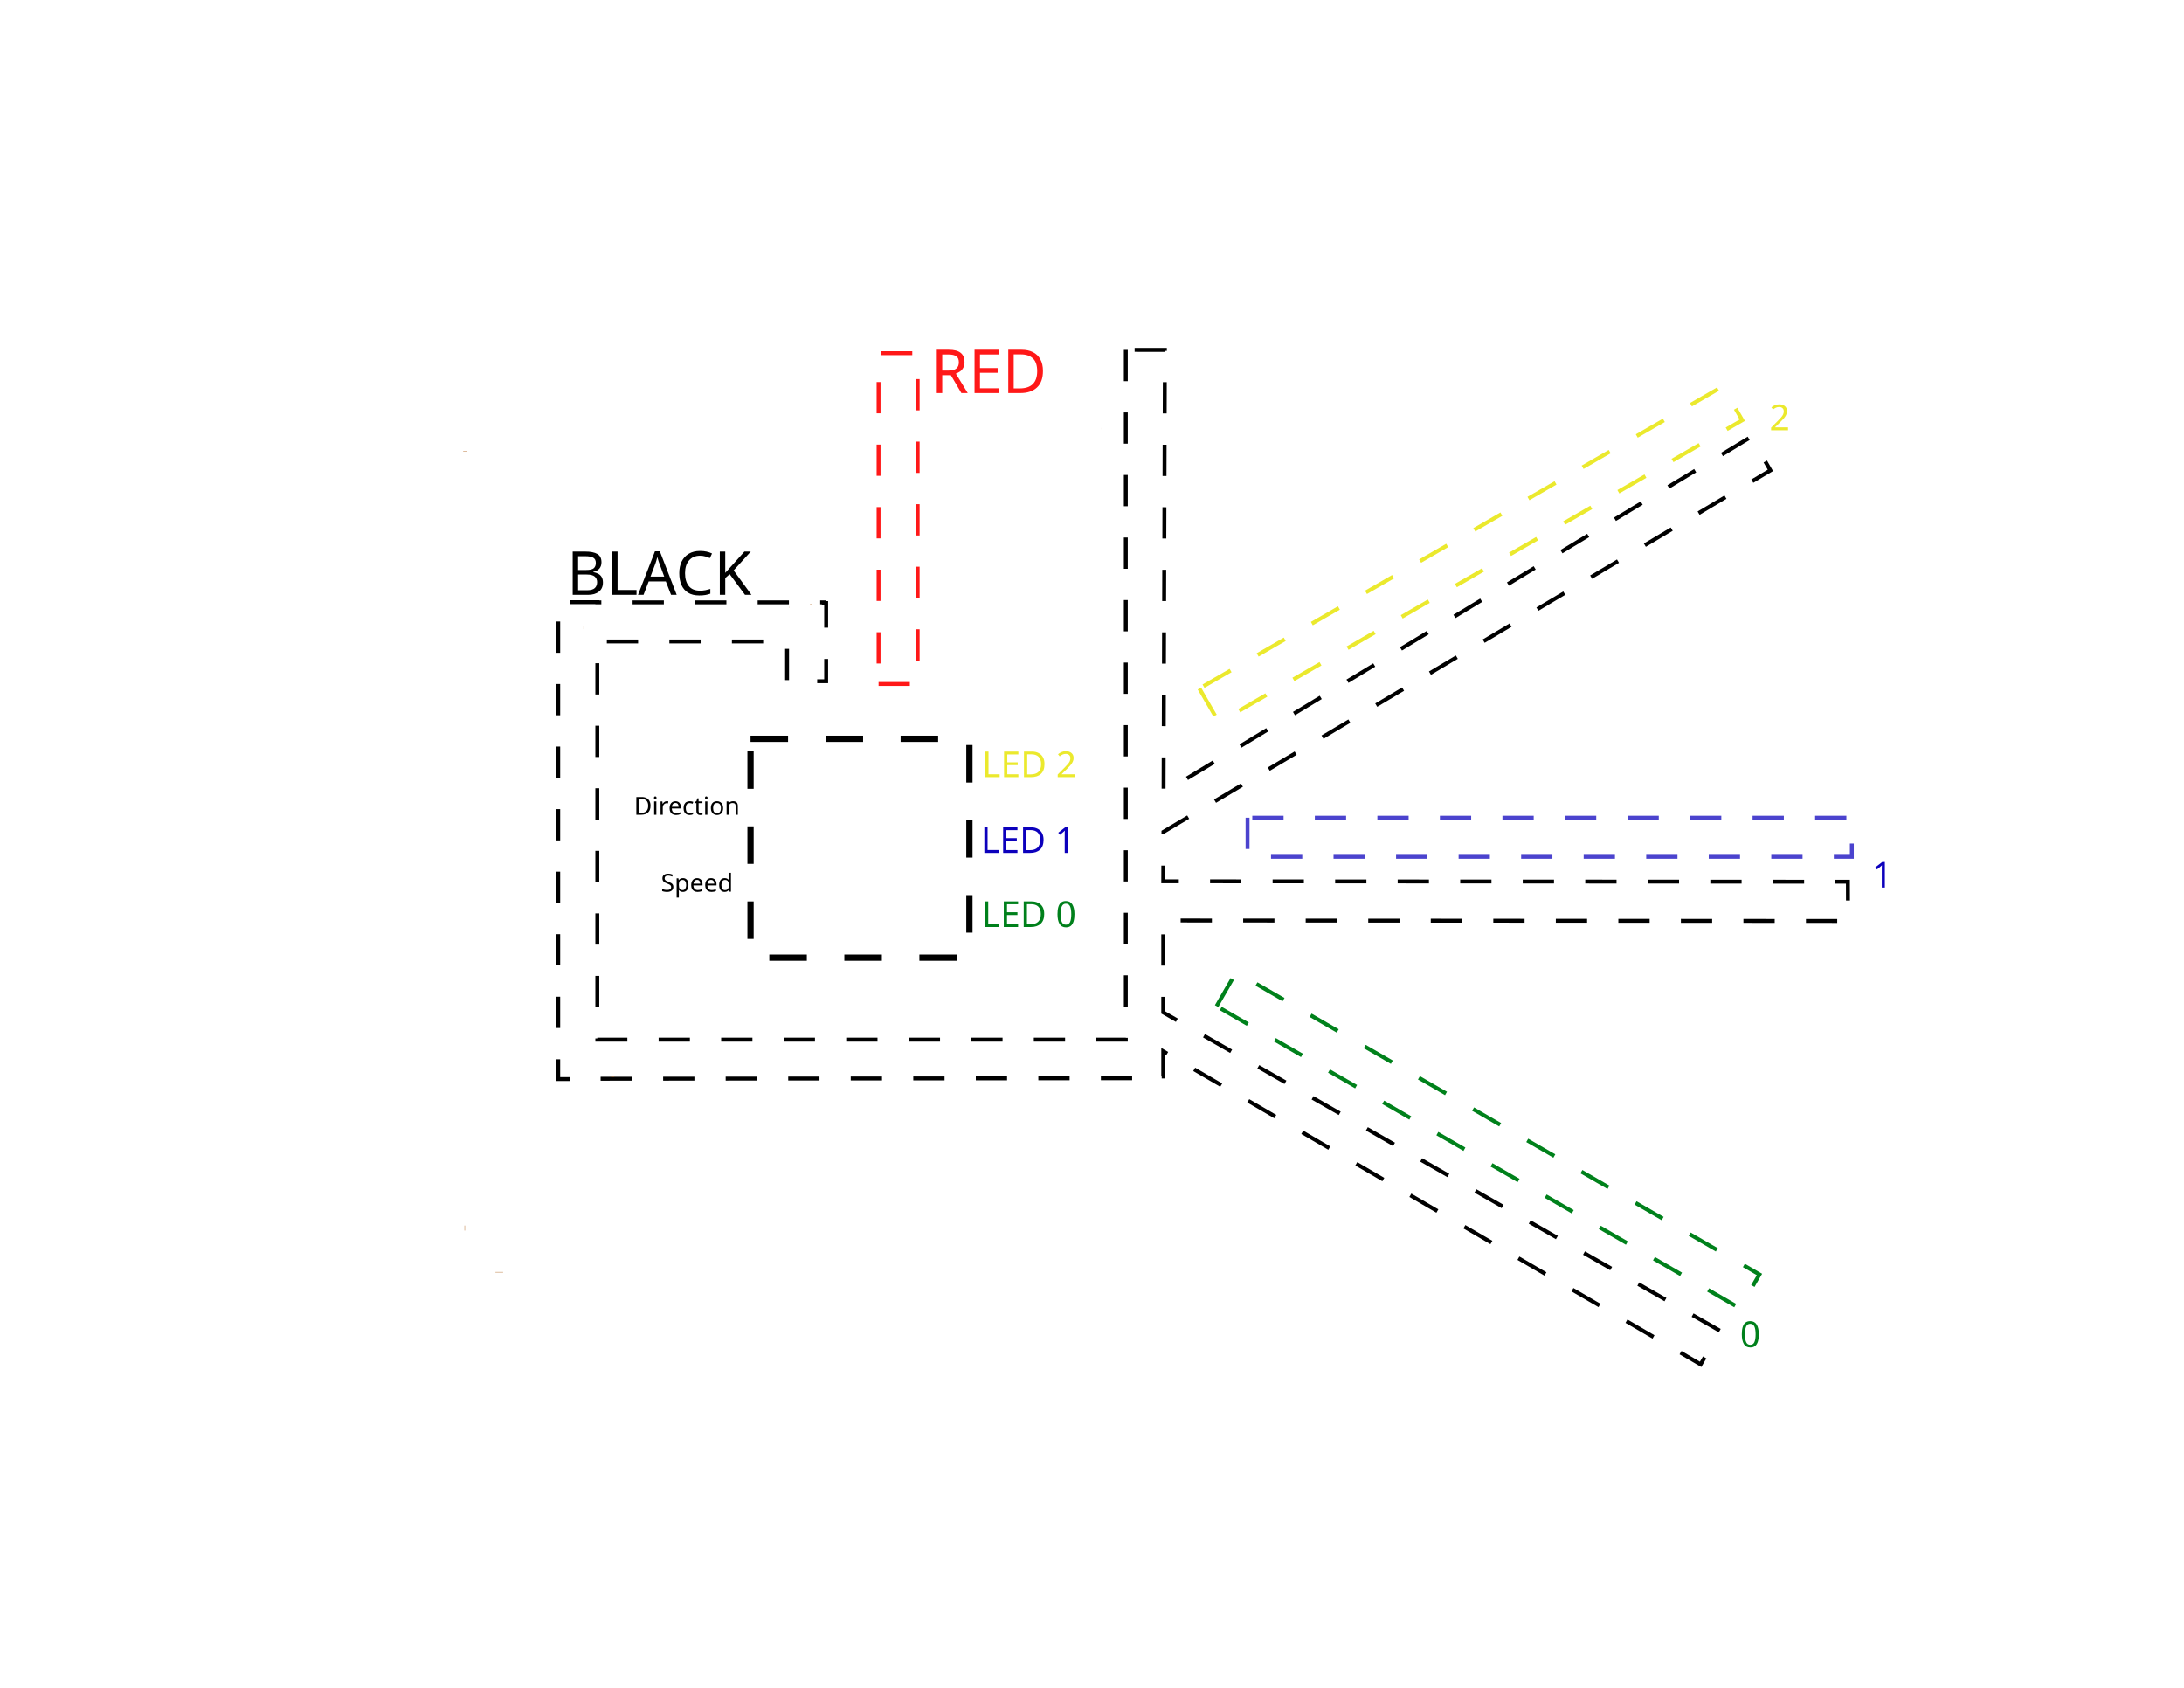
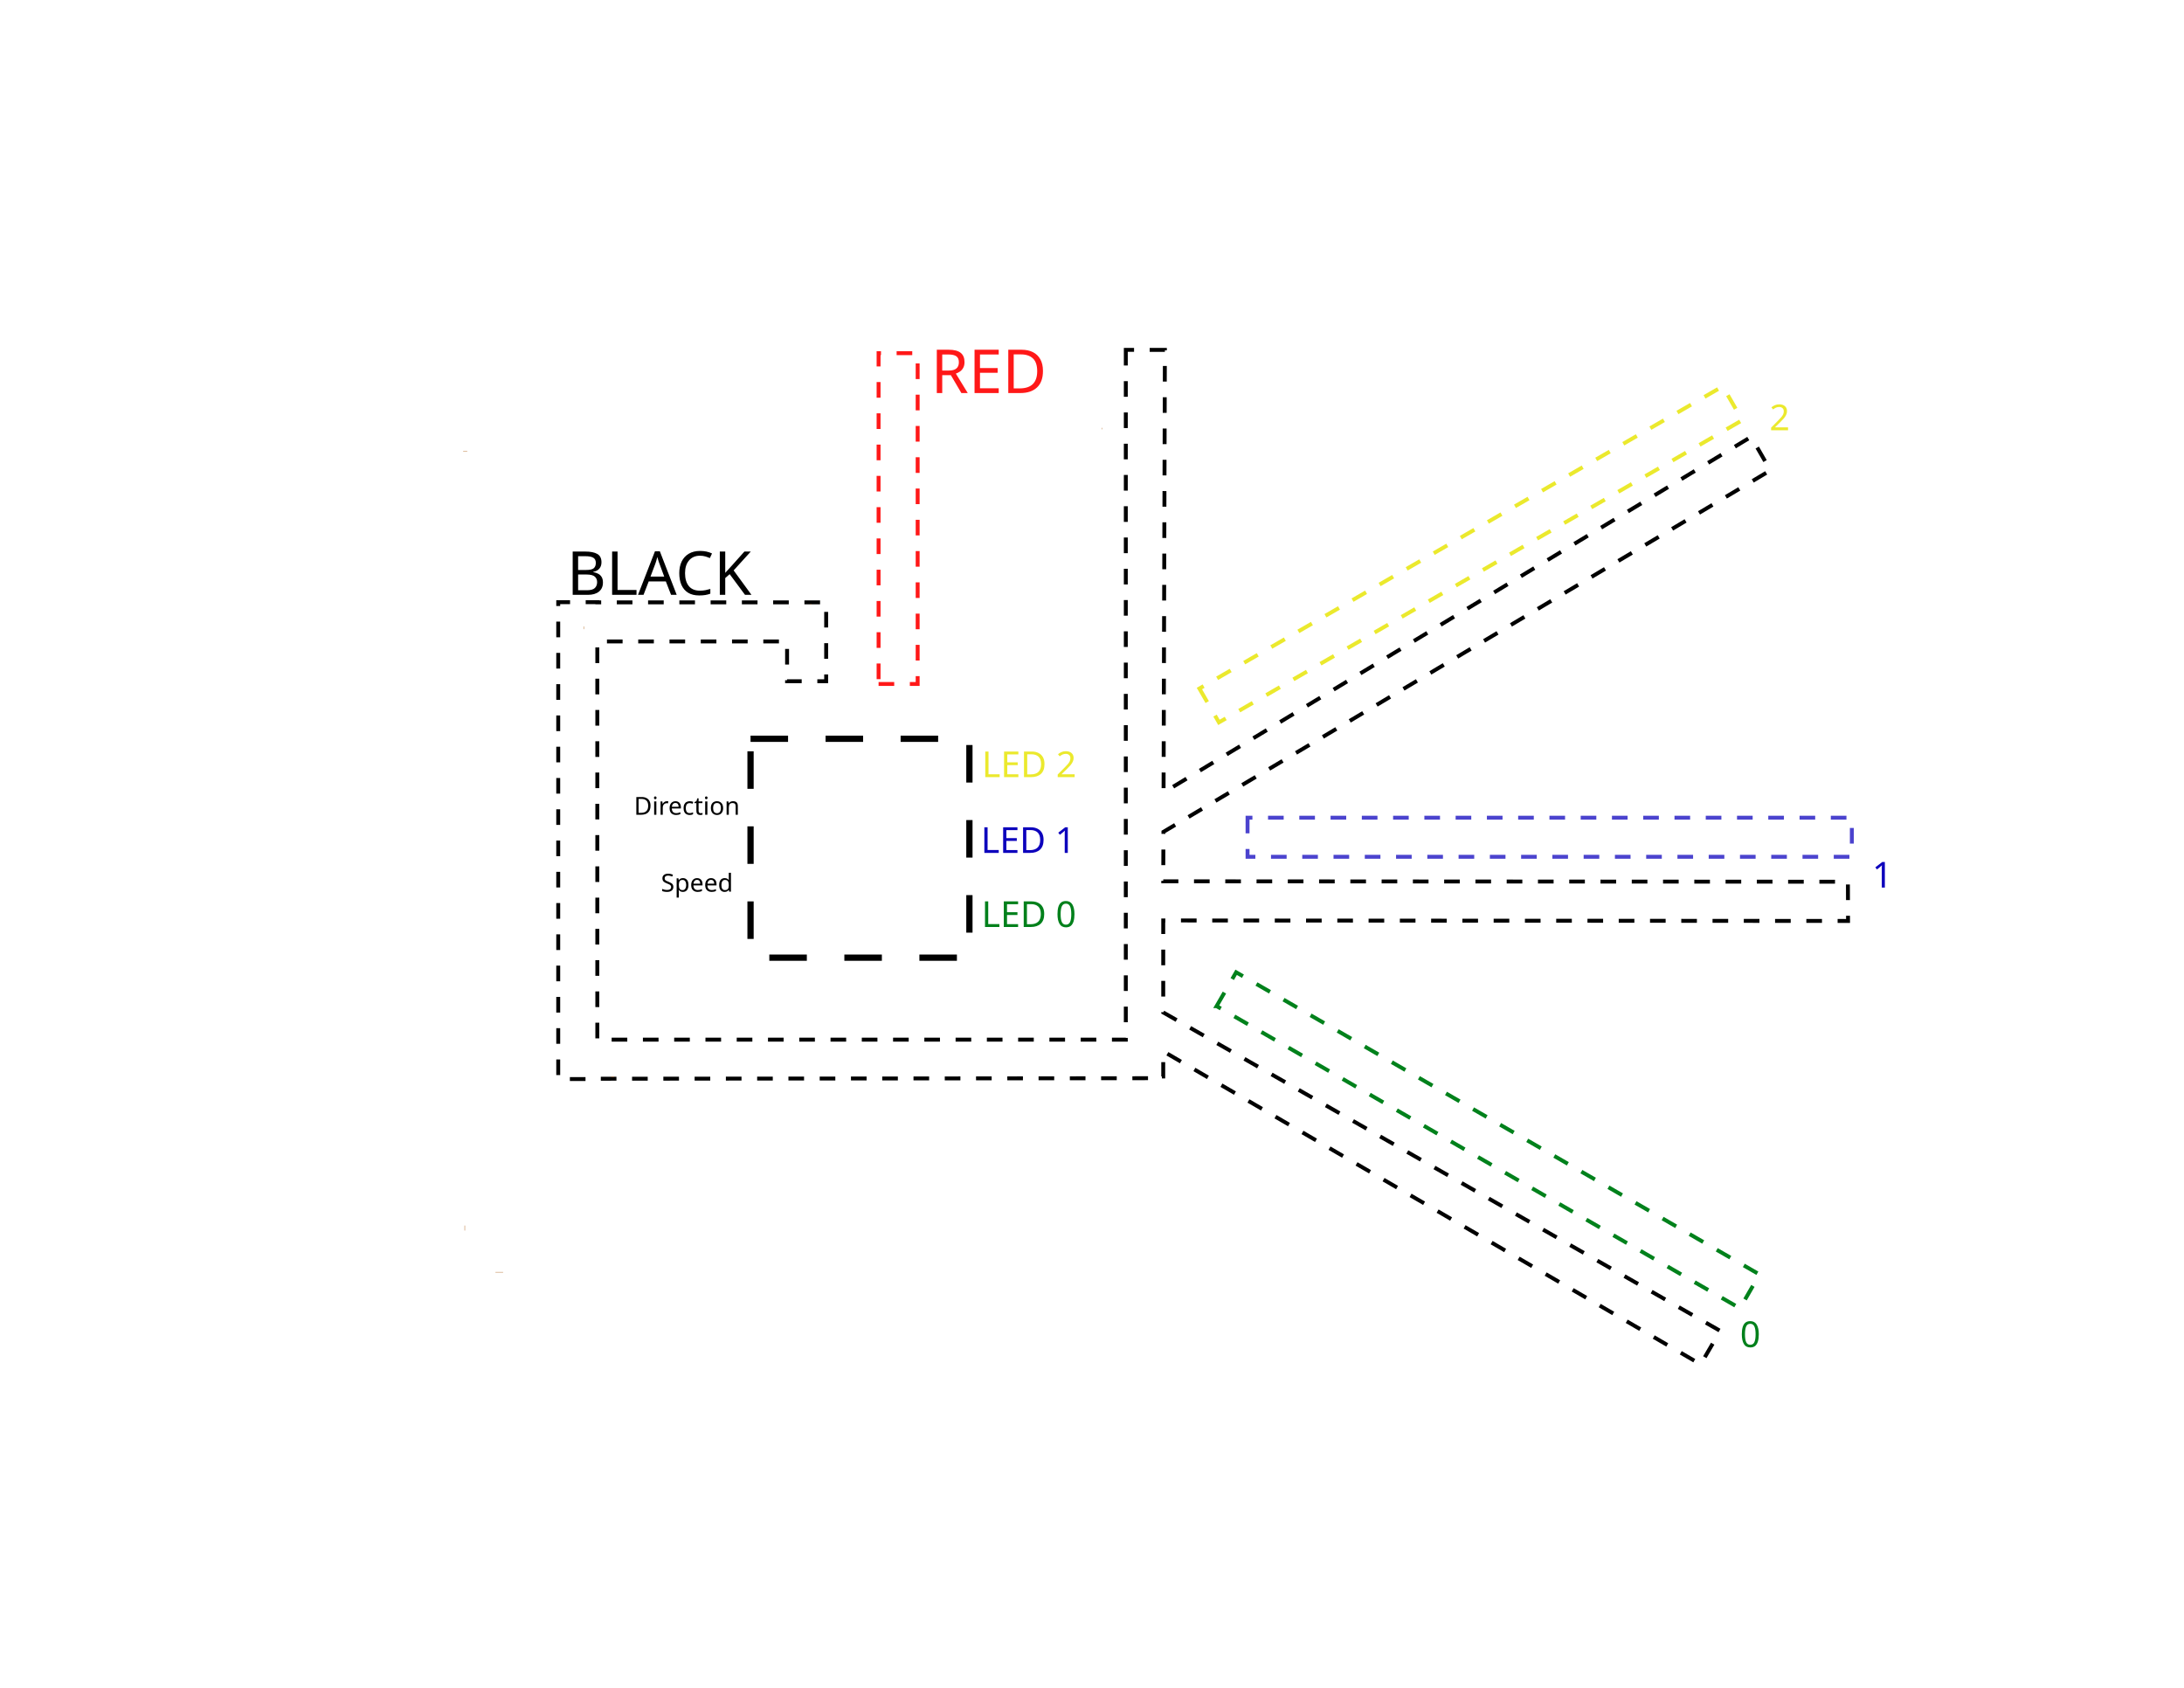
<svg xmlns="http://www.w3.org/2000/svg" version="1.2" x="0in" y="0in" width="11in" height="8.5in" viewBox="0 0 792 612" id="svg2">
  <defs id="defs1068" />
  <g id="g6" transform="translate(271.2645,275.2091)" style="fill:none;stroke:#000000;stroke-width:2.268;stroke-miterlimit:4;stroke-dasharray:13.606, 13.606;stroke-dashoffset:0;stroke-opacity:1">
    <rect style="fill:none;fill-opacity:0.327;stroke:#000000;stroke-width:2.268;stroke-miterlimit:4;stroke-dasharray:13.606, 13.606;stroke-dashoffset:0;stroke-opacity:1" id="rect5414" width="79.37" height="79.37" x="0.909" y="-7.335" />
  </g>
-   <g partID="79620" id="g349" transform="matrix(1.619047,0,0,1,-97.91071,17.39229)">
-     <g transform="translate(156.321,444.665)" id="g351">
-       <g transform="matrix(0,-1,1,0,0,0)" id="g353">
-         <g id="g355">
+   <g partID="79620" id="g349" transform="matrix(1.619047,0,0,1,-97.91071,17.39229)" style="stroke-width:1.114;stroke-miterlimit:4;stroke-dasharray:4.456,4.456;stroke-dashoffset:0">
+     <g transform="translate(156.321,444.665)" id="g351" style="stroke-width:1.114;stroke-miterlimit:4;stroke-dasharray:4.456,4.456;stroke-dashoffset:0">
+       <g transform="matrix(0,-1,1,0,0,0)" id="g353" style="stroke-width:1.114;stroke-miterlimit:4;stroke-dasharray:4.456,4.456;stroke-dashoffset:0">
+         <g id="g355" style="stroke-width:1.114;stroke-miterlimit:4;stroke-dasharray:4.456,4.456;stroke-dashoffset:0">
          <defs id="defs357" />
-           <g transform="translate(-223.449,-4376.41)" id="g361">
-             <g id="g363">
-               <g id="g365">
-                 <rect y="4391.53" id="rect369" x="224.131" height="1.724" width="0.152" style="fill:#b87333;fill-opacity:1" />
+           <g transform="translate(-223.449,-4376.41)" id="g361" style="stroke-width:1.114;stroke-miterlimit:4;stroke-dasharray:4.456,4.456;stroke-dashoffset:0">
+             <g id="g363" style="stroke-width:1.114;stroke-miterlimit:4;stroke-dasharray:4.456,4.456;stroke-dashoffset:0">
+               <g id="g365" style="stroke-width:1.114;stroke-miterlimit:4;stroke-dasharray:4.456,4.456;stroke-dashoffset:0">
+                 <rect y="4391.53" id="rect369" x="224.131" height="1.724" width="0.152" style="fill:#b87333;fill-opacity:1;stroke-width:1.114;stroke-miterlimit:4;stroke-dasharray:4.456,4.456;stroke-dashoffset:0" />
              </g>
            </g>
          </g>
        </g>
      </g>
    </g>
  </g>
-   <g id="g6862" transform="translate(-0.9915465,10.42031)">
-     <g transform="matrix(1.049559,0,0,1.04835,-8.606849,-14.90381)" id="g371" partID="79630">
-       <g id="g373" transform="translate(170.493,445.005)">
-         <g id="g375" transform="scale(-1,-1)">
-           <g id="g377">
+   <g id="g6862" transform="translate(-0.9915465,10.42031)" style="stroke-width:1.417;stroke-miterlimit:4;stroke-dasharray:5.669,5.669;stroke-dashoffset:0">
+     <g transform="matrix(1.049559,0,0,1.04835,-8.606849,-14.90381)" id="g371" partID="79630" style="stroke-width:1.351;stroke-miterlimit:4;stroke-dasharray:5.405,5.405;stroke-dashoffset:0">
+       <g id="g373" transform="translate(170.493,445.005)" style="stroke-width:1.351;stroke-miterlimit:4;stroke-dasharray:5.405,5.405;stroke-dashoffset:0">
+         <g id="g375" transform="scale(-1,-1)" style="stroke-width:1.351;stroke-miterlimit:4;stroke-dasharray:5.405,5.405;stroke-dashoffset:0">
+           <g id="g377" style="stroke-width:1.351;stroke-miterlimit:4;stroke-dasharray:5.405,5.405;stroke-dashoffset:0">
            <defs id="defs379" />
-             <g id="g383" transform="translate(-223.449,-4376.41)">
-               <g id="g385">
-                 <g id="g387">
-                   <path style="fill:#b87333;fill-opacity:1" d="m 224.131,4391.53 0.152,0 0,1.724 -0.152,0 z" id="rect391" />
+             <g id="g383" transform="translate(-223.449,-4376.41)" style="stroke-width:1.351;stroke-miterlimit:4;stroke-dasharray:5.405,5.405;stroke-dashoffset:0">
+               <g id="g385" style="stroke-width:1.351;stroke-miterlimit:4;stroke-dasharray:5.405,5.405;stroke-dashoffset:0">
+                 <g id="g387" style="stroke-width:1.351;stroke-miterlimit:4;stroke-dasharray:5.405,5.405;stroke-dashoffset:0">
+                   <path style="fill:#b87333;fill-opacity:1;stroke-width:1.351;stroke-miterlimit:4;stroke-dasharray:5.405,5.405;stroke-dashoffset:0" d="m 224.131,4391.53 0.152,0 0,1.724 -0.152,0 z" id="rect391" />
                </g>
              </g>
            </g>
          </g>
        </g>
      </g>
    </g>
-     <g transform="matrix(1.566156,0,0,1,-88.24835,-6.761295)" id="g393" partID="79640">
-       <g id="g395" transform="translate(155.873,160.794)">
-         <g id="g397" transform="matrix(0,-1,1,0,0,0)">
-           <g id="g399">
+     <g transform="matrix(1.566156,0,0,1,-88.24835,-6.761295)" id="g393" partID="79640" style="stroke-width:1.133;stroke-miterlimit:4;stroke-dasharray:4.53,4.53;stroke-dashoffset:0">
+       <g id="g395" transform="translate(155.873,160.794)" style="stroke-width:1.133;stroke-miterlimit:4;stroke-dasharray:4.53,4.53;stroke-dashoffset:0">
+         <g id="g397" transform="matrix(0,-1,1,0,0,0)" style="stroke-width:1.133;stroke-miterlimit:4;stroke-dasharray:4.53,4.53;stroke-dashoffset:0">
+           <g id="g399" style="stroke-width:1.133;stroke-miterlimit:4;stroke-dasharray:4.53,4.53;stroke-dashoffset:0">
            <defs id="defs401" />
-             <g id="g405" transform="translate(-223.449,-2417.44)">
-               <g id="g407">
-                 <g id="g409">
-                   <path style="fill:#b87333;fill-opacity:1" d="m 224.131,2425.79 0.152,0 0,0.952 -0.152,0 z" id="rect413" />
+             <g id="g405" transform="translate(-223.449,-2417.44)" style="stroke-width:1.133;stroke-miterlimit:4;stroke-dasharray:4.53,4.53;stroke-dashoffset:0">
+               <g id="g407" style="stroke-width:1.133;stroke-miterlimit:4;stroke-dasharray:4.53,4.53;stroke-dashoffset:0">
+                 <g id="g409" style="stroke-width:1.133;stroke-miterlimit:4;stroke-dasharray:4.53,4.53;stroke-dashoffset:0">
+                   <path style="fill:#b87333;fill-opacity:1;stroke-width:1.133;stroke-miterlimit:4;stroke-dasharray:4.53,4.53;stroke-dashoffset:0" d="m 224.131,2425.79 0.152,0 0,0.952 -0.152,0 z" id="rect413" />
                </g>
              </g>
            </g>
          </g>
        </g>
      </g>
    </g>
-     <g transform="matrix(1,0,0,1.137568,93.08109,-27.33032)" id="g415" partID="79650">
-       <g id="g417" transform="translate(306.701,146.904)">
-         <g id="g419">
+     <g transform="matrix(1,0,0,1.137568,93.08109,-27.33032)" id="g415" partID="79650" style="stroke-width:1.329;stroke-miterlimit:4;stroke-dasharray:5.315,5.315;stroke-dashoffset:0">
+       <g id="g417" transform="translate(306.701,146.904)" style="stroke-width:1.329;stroke-miterlimit:4;stroke-dasharray:5.315,5.315;stroke-dashoffset:0">
+         <g id="g419" style="stroke-width:1.329;stroke-miterlimit:4;stroke-dasharray:5.315,5.315;stroke-dashoffset:0">
          <defs id="defs421" />
-           <g id="g425" transform="translate(-223.449,-1250.4)">
-             <g id="g427">
-               <g id="g429">
-                 <path style="fill:#b87333;fill-opacity:1" d="m 224.131,1254.72 0.152,0 0,0.492 -0.152,0 z" id="rect433" />
+           <g id="g425" transform="translate(-223.449,-1250.4)" style="stroke-width:1.329;stroke-miterlimit:4;stroke-dasharray:5.315,5.315;stroke-dashoffset:0">
+             <g id="g427" style="stroke-width:1.329;stroke-miterlimit:4;stroke-dasharray:5.315,5.315;stroke-dashoffset:0">
+               <g id="g429" style="stroke-width:1.329;stroke-miterlimit:4;stroke-dasharray:5.315,5.315;stroke-dashoffset:0">
+                 <path style="fill:#b87333;fill-opacity:1;stroke-width:1.329;stroke-miterlimit:4;stroke-dasharray:5.315,5.315;stroke-dashoffset:0" d="m 224.131,1254.72 0.152,0 0,0.492 -0.152,0 z" id="rect433" />
              </g>
            </g>
          </g>
        </g>
      </g>
    </g>
  </g>
-   <g partID="79660" id="g435" transform="translate(182.9816,68.22815)" style="fill:none;stroke:#000000;stroke-width:1.417;stroke-linejoin:miter;stroke-miterlimit:4;stroke-dasharray:11.339, 11.339;stroke-dashoffset:0;stroke-opacity:1">
-     <g transform="translate(213.3986,149.3789)" id="g437" style="fill:none;stroke:#000000;stroke-width:1.417;stroke-linejoin:miter;stroke-miterlimit:4;stroke-dasharray:11.339, 11.339;stroke-dashoffset:0;stroke-opacity:1">
-       <g id="g439" style="fill:none;stroke:#000000;stroke-width:1.417;stroke-linejoin:miter;stroke-miterlimit:4;stroke-dasharray:11.339, 11.339;stroke-dashoffset:0;stroke-opacity:1">
-         <g id="g441" style="fill:none;stroke:#000000;stroke-width:1.417;stroke-linejoin:miter;stroke-miterlimit:4;stroke-dasharray:11.339, 11.339;stroke-dashoffset:0;stroke-opacity:1">
+   <g partID="79660" id="g435" transform="translate(182.9816,68.22815)" style="fill:none;stroke:#000000;stroke-width:1.417;stroke-linejoin:miter;stroke-miterlimit:4;stroke-dasharray:5.669,5.669;stroke-dashoffset:0;stroke-opacity:1">
+     <g transform="translate(213.3986,149.3789)" id="g437" style="fill:none;stroke:#000000;stroke-width:1.417;stroke-linejoin:miter;stroke-miterlimit:4;stroke-dasharray:5.669,5.669;stroke-dashoffset:0;stroke-opacity:1">
+       <g id="g439" style="fill:none;stroke:#000000;stroke-width:1.417;stroke-linejoin:miter;stroke-miterlimit:4;stroke-dasharray:5.669,5.669;stroke-dashoffset:0;stroke-opacity:1">
+         <g id="g441" style="fill:none;stroke:#000000;stroke-width:1.417;stroke-linejoin:miter;stroke-miterlimit:4;stroke-dasharray:5.669,5.669;stroke-dashoffset:0;stroke-opacity:1">
          <defs id="defs443" />
-           <g transform="translate(-223.449,-2542.48)" id="g447" style="fill:none;stroke:#000000;stroke-width:1.417;stroke-linejoin:miter;stroke-miterlimit:4;stroke-dasharray:11.339, 11.339;stroke-dashoffset:0;stroke-opacity:1">
-             <g id="g449" style="fill:none;stroke:#000000;stroke-width:1.417;stroke-linejoin:miter;stroke-miterlimit:4;stroke-dasharray:11.339, 11.339;stroke-dashoffset:0;stroke-opacity:1">
-               <g id="g451" style="fill:none;stroke:#000000;stroke-width:1.417;stroke-linejoin:miter;stroke-miterlimit:4;stroke-dasharray:11.339, 11.339;stroke-dashoffset:0;stroke-opacity:1">
-                 <path style="fill:none;fill-opacity:1;stroke:#000000;stroke-width:1.772;stroke-linejoin:miter;stroke-miterlimit:4;stroke-dasharray:14.173, 14.173;stroke-dashoffset:0;stroke-opacity:1" d="m 618.564,145.557 0,312.631 -239.563,0 0,-180.484 86.019,0 0,18.031 17.717,0 0,-35.434 -1.09,0 0,-0.314 -102.646,0 0,-0.07 -17.717,0 0,216.141 17.717,0 0,-0.152 255.782,-0.25 0,-0.779 0.748,0 0,-11.4 243.597,141.88 8.865,-15.177 -252.462,-144.328 0,-41.688 310.419,0.224 -0.058,-17.776 -310.361,-0.198 0.09,-22.407 275.135,-163.843 -8.755,-15.192 -266.324,161.223 0.604,-200.635 z" id="rect453" transform="matrix(0.8000004,0,0,0.8000004,-259.523,2335.293)" />
+           <g transform="translate(-223.449,-2542.48)" id="g447" style="fill:none;stroke:#000000;stroke-width:1.417;stroke-linejoin:miter;stroke-miterlimit:4;stroke-dasharray:5.669,5.669;stroke-dashoffset:0;stroke-opacity:1">
+             <g id="g449" style="fill:none;stroke:#000000;stroke-width:1.417;stroke-linejoin:miter;stroke-miterlimit:4;stroke-dasharray:5.669,5.669;stroke-dashoffset:0;stroke-opacity:1">
+               <g id="g451" style="fill:none;stroke:#000000;stroke-width:1.417;stroke-linejoin:miter;stroke-miterlimit:4;stroke-dasharray:5.669,5.669;stroke-dashoffset:0;stroke-opacity:1">
+                 <path style="fill:none;fill-opacity:1;stroke:#000000;stroke-width:1.772;stroke-linejoin:miter;stroke-miterlimit:4;stroke-dasharray:7.087,7.087;stroke-dashoffset:0;stroke-opacity:1" d="m 618.564,145.557 0,312.631 -239.563,0 0,-180.484 86.019,0 0,18.031 17.717,0 0,-35.434 -1.09,0 0,-0.314 -102.646,0 0,-0.07 -17.717,0 0,216.141 17.717,0 0,-0.152 255.782,-0.25 0,-0.779 0.748,0 0,-11.4 243.597,141.88 8.865,-15.177 -252.462,-144.328 0,-41.688 310.419,0.224 -0.058,-17.776 -310.361,-0.198 0.09,-22.407 275.135,-163.843 -8.755,-15.192 -266.324,161.223 0.604,-200.635 z" id="rect453" transform="matrix(0.8000004,0,0,0.8000004,-259.523,2335.293)" />
              </g>
            </g>
          </g>
        </g>
      </g>
    </g>
  </g>
-   <g partID="79670" id="g457" transform="matrix(1.458334,0,0,1,-132.7355,14.99807)">
-     <g transform="translate(236.068,376.146)" id="g459">
-       <g transform="matrix(0,-1,1,0,0,0)" id="g461">
-         <g id="g463">
+   <g partID="79670" id="g457" transform="matrix(1.458334,0,0,1,-132.7355,14.99807)" style="stroke-width:1.174;stroke-miterlimit:4;stroke-dasharray:4.695,4.695;stroke-dashoffset:0">
+     <g transform="translate(236.068,376.146)" id="g459" style="stroke-width:1.174;stroke-miterlimit:4;stroke-dasharray:4.695,4.695;stroke-dashoffset:0">
+       <g transform="matrix(0,-1,1,0,0,0)" id="g461" style="stroke-width:1.174;stroke-miterlimit:4;stroke-dasharray:4.695,4.695;stroke-dashoffset:0">
+         <g id="g463" style="stroke-width:1.174;stroke-miterlimit:4;stroke-dasharray:4.695,4.695;stroke-dashoffset:0">
          <defs id="defs465" />
-           <g transform="translate(-223.449,-2000.64)" id="g469">
-             <g id="g471">
-               <g id="g473">
-                 <rect y="2007.55" id="rect477" x="224.131" height="0.788" width="0.152" style="fill:#b87333;fill-opacity:1" />
+           <g transform="translate(-223.449,-2000.64)" id="g469" style="stroke-width:1.174;stroke-miterlimit:4;stroke-dasharray:4.695,4.695;stroke-dashoffset:0">
+             <g id="g471" style="stroke-width:1.174;stroke-miterlimit:4;stroke-dasharray:4.695,4.695;stroke-dashoffset:0">
+               <g id="g473" style="stroke-width:1.174;stroke-miterlimit:4;stroke-dasharray:4.695,4.695;stroke-dashoffset:0">
+                 <rect y="2007.55" id="rect477" x="224.131" height="0.788" width="0.152" style="fill:#b87333;fill-opacity:1;stroke-width:1.174;stroke-miterlimit:4;stroke-dasharray:4.695,4.695;stroke-dashoffset:0" />
              </g>
            </g>
          </g>
        </g>
      </g>
    </g>
  </g>
-   <g partID="79680" id="g479" transform="translate(-24.53753,14.99807)">
-     <g transform="translate(235.459,203.355)" id="g481">
-       <g id="g483">
-         <g id="g485">
+   <g partID="79680" id="g479" transform="translate(-24.53753,14.99807)" style="stroke-width:1.417;stroke-miterlimit:4;stroke-dasharray:5.669,5.669;stroke-dashoffset:0">
+     <g transform="translate(235.459,203.355)" id="g481" style="stroke-width:1.417;stroke-miterlimit:4;stroke-dasharray:5.669,5.669;stroke-dashoffset:0">
+       <g id="g483" style="stroke-width:1.417;stroke-miterlimit:4;stroke-dasharray:5.669,5.669;stroke-dashoffset:0">
+         <g id="g485" style="stroke-width:1.417;stroke-miterlimit:4;stroke-dasharray:5.669,5.669;stroke-dashoffset:0">
          <defs id="defs487" />
-           <g transform="translate(-223.449,-2542.48)" id="g491">
-             <g id="g493">
-               <g id="g495">
-                 <rect y="2551.26" id="rect499" x="224.131" height="1.001" width="0.152" style="fill:#b87333;fill-opacity:1" />
+           <g transform="translate(-223.449,-2542.48)" id="g491" style="stroke-width:1.417;stroke-miterlimit:4;stroke-dasharray:5.669,5.669;stroke-dashoffset:0">
+             <g id="g493" style="stroke-width:1.417;stroke-miterlimit:4;stroke-dasharray:5.669,5.669;stroke-dashoffset:0">
+               <g id="g495" style="stroke-width:1.417;stroke-miterlimit:4;stroke-dasharray:5.669,5.669;stroke-dashoffset:0">
+                 <rect y="2551.26" id="rect499" x="224.131" height="1.001" width="0.152" style="fill:#b87333;fill-opacity:1;stroke-width:1.417;stroke-miterlimit:4;stroke-dasharray:5.669,5.669;stroke-dashoffset:0" />
              </g>
            </g>
          </g>
        </g>
      </g>
    </g>
  </g>
-   <g partID="79690" id="g501" transform="matrix(1.547282,0,0,1,-153.4461,14.99807)">
-     <g transform="translate(292.236,203.411)" id="g503">
-       <g transform="matrix(0,1,-1,0,0,0)" id="g505">
-         <g id="g507">
+   <g partID="79690" id="g501" transform="matrix(1.547282,0,0,1,-153.4461,14.99807)" style="stroke-width:1.139;stroke-miterlimit:4;stroke-dasharray:4.558,4.558;stroke-dashoffset:0">
+     <g transform="translate(292.236,203.411)" id="g503" style="stroke-width:1.139;stroke-miterlimit:4;stroke-dasharray:4.558,4.558;stroke-dashoffset:0">
+       <g transform="matrix(0,1,-1,0,0,0)" id="g505" style="stroke-width:1.139;stroke-miterlimit:4;stroke-dasharray:4.558,4.558;stroke-dashoffset:0">
+         <g id="g507" style="stroke-width:1.139;stroke-miterlimit:4;stroke-dasharray:4.558,4.558;stroke-dashoffset:0">
          <defs id="defs509" />
-           <g transform="translate(-223.449,-833.602)" id="g513">
-             <g id="g515">
-               <g id="g517">
-                 <rect y="836.481" id="rect521" x="224.131" height="0.328" width="0.152" style="fill:#b87333;fill-opacity:1" />
+           <g transform="translate(-223.449,-833.602)" id="g513" style="stroke-width:1.139;stroke-miterlimit:4;stroke-dasharray:4.558,4.558;stroke-dashoffset:0">
+             <g id="g515" style="stroke-width:1.139;stroke-miterlimit:4;stroke-dasharray:4.558,4.558;stroke-dashoffset:0">
+               <g id="g517" style="stroke-width:1.139;stroke-miterlimit:4;stroke-dasharray:4.558,4.558;stroke-dashoffset:0">
+                 <rect y="836.481" id="rect521" x="224.131" height="0.328" width="0.152" style="fill:#b87333;fill-opacity:1;stroke-width:1.139;stroke-miterlimit:4;stroke-dasharray:4.558,4.558;stroke-dashoffset:0" />
              </g>
            </g>
          </g>
        </g>
      </g>
    </g>
  </g>
-   <g partID="79700" id="g523" transform="translate(7.506775,14.99807)">
-     <g transform="translate(277.918,203.663)" id="g525">
-       <g id="g527">
+   <g partID="79700" id="g523" transform="translate(7.506775,14.99807)" style="stroke-width:1.417;stroke-miterlimit:4;stroke-dasharray:5.669,5.669;stroke-dashoffset:0">
+     <g transform="translate(277.918,203.663)" id="g525" style="stroke-width:1.417;stroke-miterlimit:4;stroke-dasharray:5.669,5.669;stroke-dashoffset:0">
+       <g id="g527" style="stroke-width:1.417;stroke-miterlimit:4;stroke-dasharray:5.669,5.669;stroke-dashoffset:0">
        <defs id="defs529" />
-         <g transform="translate(-223.449,-416.801)" id="g533">
-           <g id="g535">
-             <g id="g537">
-               <rect y="418.241" id="rect541" x="224.131" height="0.164" width="0.152" style="fill:#b87333;fill-opacity:1" />
+         <g transform="translate(-223.449,-416.801)" id="g533" style="stroke-width:1.417;stroke-miterlimit:4;stroke-dasharray:5.669,5.669;stroke-dashoffset:0">
+           <g id="g535" style="stroke-width:1.417;stroke-miterlimit:4;stroke-dasharray:5.669,5.669;stroke-dashoffset:0">
+             <g id="g537" style="stroke-width:1.417;stroke-miterlimit:4;stroke-dasharray:5.669,5.669;stroke-dashoffset:0">
+               <rect y="418.241" id="rect541" x="224.131" height="0.164" width="0.152" style="fill:#b87333;fill-opacity:1;stroke-width:1.417;stroke-miterlimit:4;stroke-dasharray:5.669,5.669;stroke-dashoffset:0" />
            </g>
          </g>
        </g>
      </g>
    </g>
  </g>
-   <text xml:space="preserve" style="font-style:normal;font-weight:normal;font-size:22px;line-height:125%;font-family:sans-serif;letter-spacing:0px;word-spacing:0px;fill:#000000;fill-opacity:1;stroke:none;stroke-width:1px;stroke-linecap:butt;stroke-linejoin:miter;stroke-opacity:1" x="205.541" y="215.687" id="text5200">
-     <tspan id="tspan5202" x="205.541" y="215.687" style="font-size:22px">BLACK</tspan>
+   <text xml:space="preserve" style="font-style:normal;font-weight:normal;font-size:22px;line-height:125%;font-family:sans-serif;letter-spacing:0px;word-spacing:0px;fill:#000000;fill-opacity:1;stroke:none;stroke-width:1.417;stroke-linecap:butt;stroke-linejoin:miter;stroke-opacity:1;stroke-miterlimit:4;stroke-dasharray:5.669,5.669;stroke-dashoffset:0" x="205.541" y="215.687" id="text5200">
+     <tspan id="tspan5202" x="205.541" y="215.687" style="font-size:22px;stroke-width:1.417;stroke-miterlimit:4;stroke-dasharray:5.669,5.669;stroke-dashoffset:0">BLACK</tspan>
  </text>
-   <text xml:space="preserve" style="font-style:normal;font-variant:normal;font-weight:normal;font-stretch:normal;font-size:9px;line-height:100%;font-family:sans-serif;-inkscape-font-specification:'sans-serif, Normal';text-align:start;letter-spacing:0px;word-spacing:0px;writing-mode:lr-tb;text-anchor:start;fill:#000000;fill-opacity:1;stroke:none;stroke-width:1px;stroke-linecap:butt;stroke-linejoin:miter;stroke-opacity:1" x="229.888" y="295.417" id="text5200-7">
-     <tspan id="tspan5202-3" x="229.888" y="295.417" style="font-style:normal;font-variant:normal;font-weight:normal;font-stretch:normal;font-size:9px;line-height:100%;font-family:sans-serif;-inkscape-font-specification:'sans-serif, Normal';text-align:start;writing-mode:lr-tb;text-anchor:start">Direction</tspan>
+   <text xml:space="preserve" style="font-style:normal;font-variant:normal;font-weight:normal;font-stretch:normal;font-size:9px;line-height:100%;font-family:sans-serif;-inkscape-font-specification:'sans-serif, Normal';text-align:start;letter-spacing:0px;word-spacing:0px;writing-mode:lr-tb;text-anchor:start;fill:#000000;fill-opacity:1;stroke:none;stroke-width:1.417;stroke-linecap:butt;stroke-linejoin:miter;stroke-opacity:1;stroke-miterlimit:4;stroke-dasharray:5.669,5.669;stroke-dashoffset:0" x="229.888" y="295.417" id="text5200-7">
+     <tspan id="tspan5202-3" x="229.888" y="295.417" style="font-style:normal;font-variant:normal;font-weight:normal;font-stretch:normal;font-size:9px;line-height:100%;font-family:sans-serif;-inkscape-font-specification:'sans-serif, Normal';text-align:start;writing-mode:lr-tb;text-anchor:start;stroke-width:1.417;stroke-miterlimit:4;stroke-dasharray:5.669,5.669;stroke-dashoffset:0">Direction</tspan>
  </text>
-   <text xml:space="preserve" style="font-style:normal;font-variant:normal;font-weight:normal;font-stretch:normal;font-size:9px;line-height:125%;font-family:sans-serif;-inkscape-font-specification:'sans-serif, Normal';text-align:start;letter-spacing:0px;word-spacing:0px;writing-mode:lr-tb;text-anchor:start;fill:#000000;fill-opacity:1;stroke:none;stroke-width:1px;stroke-linecap:butt;stroke-linejoin:miter;stroke-opacity:1" x="239.671" y="323.306" id="text5200-7-4">
-     <tspan x="239.671" y="323.306" style="font-style:normal;font-variant:normal;font-weight:normal;font-stretch:normal;font-size:9px;line-height:125%;font-family:sans-serif;-inkscape-font-specification:'sans-serif, Normal';text-align:start;writing-mode:lr-tb;text-anchor:start" id="tspan5258">Speed</tspan>
+   <text xml:space="preserve" style="font-style:normal;font-variant:normal;font-weight:normal;font-stretch:normal;font-size:9px;line-height:125%;font-family:sans-serif;-inkscape-font-specification:'sans-serif, Normal';text-align:start;letter-spacing:0px;word-spacing:0px;writing-mode:lr-tb;text-anchor:start;fill:#000000;fill-opacity:1;stroke:none;stroke-width:1.417;stroke-linecap:butt;stroke-linejoin:miter;stroke-opacity:1;stroke-miterlimit:4;stroke-dasharray:5.669,5.669;stroke-dashoffset:0" x="239.671" y="323.306" id="text5200-7-4">
+     <tspan x="239.671" y="323.306" style="font-style:normal;font-variant:normal;font-weight:normal;font-stretch:normal;font-size:9px;line-height:125%;font-family:sans-serif;-inkscape-font-specification:'sans-serif, Normal';text-align:start;writing-mode:lr-tb;text-anchor:start;stroke-width:1.417;stroke-miterlimit:4;stroke-dasharray:5.669,5.669;stroke-dashoffset:0" id="tspan5258">Speed</tspan>
  </text>
-   <text xml:space="preserve" style="font-style:normal;font-weight:normal;font-size:32px;line-height:125%;font-family:sans-serif;letter-spacing:0px;word-spacing:0px;fill:#ebe92d;fill-opacity:1;stroke:none;stroke-width:1px;stroke-linecap:butt;stroke-linejoin:miter;stroke-opacity:1" x="356.03" y="281.783" id="text5200-7-4-3">
-     <tspan x="356.03" y="281.783" style="font-size:13px;fill:#ebe92d;fill-opacity:1" id="tspan5258-2">LED 2</tspan>
+   <text xml:space="preserve" style="font-style:normal;font-weight:normal;font-size:32px;line-height:125%;font-family:sans-serif;letter-spacing:0px;word-spacing:0px;fill:#ebe92d;fill-opacity:1;stroke:none;stroke-width:1.417;stroke-linecap:butt;stroke-linejoin:miter;stroke-opacity:1;stroke-miterlimit:4;stroke-dasharray:5.669,5.669;stroke-dashoffset:0" x="356.03" y="281.783" id="text5200-7-4-3">
+     <tspan x="356.03" y="281.783" style="font-size:13px;fill:#ebe92d;fill-opacity:1;stroke-width:1.417;stroke-miterlimit:4;stroke-dasharray:5.669,5.669;stroke-dashoffset:0" id="tspan5258-2">LED 2</tspan>
  </text>
-   <text xml:space="preserve" style="font-style:normal;font-weight:normal;font-size:32px;line-height:125%;font-family:sans-serif;letter-spacing:0px;word-spacing:0px;fill:#0c00bc;fill-opacity:1;stroke:none;stroke-width:1px;stroke-linecap:butt;stroke-linejoin:miter;stroke-opacity:1" x="355.699" y="309.252" id="text5200-7-4-3-4">
-     <tspan x="355.699" y="309.252" style="font-size:13px;fill:#0c00bc;fill-opacity:1" id="tspan5258-2-6">LED 1</tspan>
+   <text xml:space="preserve" style="font-style:normal;font-weight:normal;font-size:32px;line-height:125%;font-family:sans-serif;letter-spacing:0px;word-spacing:0px;fill:#0c00bc;fill-opacity:1;stroke:none;stroke-width:1.417;stroke-linecap:butt;stroke-linejoin:miter;stroke-opacity:1;stroke-miterlimit:4;stroke-dasharray:5.669,5.669;stroke-dashoffset:0" x="355.699" y="309.252" id="text5200-7-4-3-4">
+     <tspan x="355.699" y="309.252" style="font-size:13px;fill:#0c00bc;fill-opacity:1;stroke-width:1.417;stroke-miterlimit:4;stroke-dasharray:5.669,5.669;stroke-dashoffset:0" id="tspan5258-2-6">LED 1</tspan>
  </text>
-   <text xml:space="preserve" style="font-style:normal;font-weight:normal;font-size:32px;line-height:125%;font-family:sans-serif;letter-spacing:0px;word-spacing:0px;fill:#00801b;fill-opacity:1;stroke:none;stroke-width:1px;stroke-linecap:butt;stroke-linejoin:miter;stroke-opacity:1" x="355.934" y="336.122" id="text5200-7-4-3-4-1">
-     <tspan x="355.934" y="336.122" style="font-size:13px;fill:#00801b;fill-opacity:1" id="tspan4306">LED 0</tspan>
+   <text xml:space="preserve" style="font-style:normal;font-weight:normal;font-size:32px;line-height:125%;font-family:sans-serif;letter-spacing:0px;word-spacing:0px;fill:#00801b;fill-opacity:1;stroke:none;stroke-width:1.417;stroke-linecap:butt;stroke-linejoin:miter;stroke-opacity:1;stroke-miterlimit:4;stroke-dasharray:5.669,5.669;stroke-dashoffset:0" x="355.934" y="336.122" id="text5200-7-4-3-4-1">
+     <tspan x="355.934" y="336.122" style="font-size:13px;fill:#00801b;fill-opacity:1;stroke-width:1.417;stroke-miterlimit:4;stroke-dasharray:5.669,5.669;stroke-dashoffset:0" id="tspan4306">LED 0</tspan>
  </text>
-   <g partID="79610" id="g332-8" transform="matrix(1,0,0,1.04785,103.0243,-3.186561)" style="fill:none;stroke:#ff1818;stroke-width:1.385;stroke-linejoin:miter;stroke-miterlimit:4;stroke-dasharray:11.077, 11.077;stroke-dashoffset:0;stroke-opacity:1">
-     <g transform="translate(454.322,444.789)" id="g334-0" style="fill:none;stroke:#ff1818;stroke-width:1.385;stroke-linejoin:miter;stroke-miterlimit:4;stroke-dasharray:11.077, 11.077;stroke-dashoffset:0;stroke-opacity:1">
-       <g transform="scale(-1,-1)" id="g336-5" style="fill:none;stroke:#ff1818;stroke-width:1.385;stroke-linejoin:miter;stroke-miterlimit:4;stroke-dasharray:11.077, 11.077;stroke-dashoffset:0;stroke-opacity:1">
-         <g id="g338-8" style="fill:none;stroke:#ff1818;stroke-width:1.385;stroke-linejoin:miter;stroke-miterlimit:4;stroke-dasharray:11.077, 11.077;stroke-dashoffset:0;stroke-opacity:1">
+   <g partID="79610" id="g332-8" transform="matrix(1,0,0,1.04785,103.0243,-3.186561)" style="fill:none;stroke:#ff1818;stroke-width:1.385;stroke-linejoin:miter;stroke-miterlimit:4;stroke-dasharray:5.538,5.538;stroke-dashoffset:0;stroke-opacity:1">
+     <g transform="translate(454.322,444.789)" id="g334-0" style="fill:none;stroke:#ff1818;stroke-width:1.385;stroke-linejoin:miter;stroke-miterlimit:4;stroke-dasharray:5.538,5.538;stroke-dashoffset:0;stroke-opacity:1">
+       <g transform="scale(-1,-1)" id="g336-5" style="fill:none;stroke:#ff1818;stroke-width:1.385;stroke-linejoin:miter;stroke-miterlimit:4;stroke-dasharray:5.538,5.538;stroke-dashoffset:0;stroke-opacity:1">
+         <g id="g338-8" style="fill:none;stroke:#ff1818;stroke-width:1.385;stroke-linejoin:miter;stroke-miterlimit:4;stroke-dasharray:5.538,5.538;stroke-dashoffset:0;stroke-opacity:1">
          <defs id="defs3782-2" />
-           <g transform="translate(-223.449,-4376.41)" id="g342-6" style="fill:none;stroke:#ff1818;stroke-width:1.385;stroke-linejoin:miter;stroke-miterlimit:4;stroke-dasharray:11.077, 11.077;stroke-dashoffset:0;stroke-opacity:1">
-             <g id="g344-0" style="fill:none;stroke:#ff1818;stroke-width:1.385;stroke-linejoin:miter;stroke-miterlimit:4;stroke-dasharray:11.077, 11.077;stroke-dashoffset:0;stroke-opacity:1">
-               <g id="layer1-8" style="fill:none;stroke:#ff1818;stroke-width:1.385;stroke-linejoin:miter;stroke-miterlimit:4;stroke-dasharray:11.077, 11.077;stroke-dashoffset:0;stroke-opacity:1">
-                 <path style="fill:none;fill-opacity:1;stroke:#ff1818;stroke-width:1.772;stroke-linejoin:miter;stroke-miterlimit:4;stroke-dasharray:14.173, 14.173;stroke-dashoffset:0;stroke-opacity:1" d="m 499.729,295.65 17.715,0 0,-149.922 -17.715,0 0,0.096 c 0,93.343 0,149.826 0,149.826 z" transform="matrix(-0.8000004,0,0,-0.7634686,861.9729,4807.198)" id="rect4596-2" />
+           <g transform="translate(-223.449,-4376.41)" id="g342-6" style="fill:none;stroke:#ff1818;stroke-width:1.385;stroke-linejoin:miter;stroke-miterlimit:4;stroke-dasharray:5.538,5.538;stroke-dashoffset:0;stroke-opacity:1">
+             <g id="g344-0" style="fill:none;stroke:#ff1818;stroke-width:1.385;stroke-linejoin:miter;stroke-miterlimit:4;stroke-dasharray:5.538,5.538;stroke-dashoffset:0;stroke-opacity:1">
+               <g id="layer1-8" style="fill:none;stroke:#ff1818;stroke-width:1.385;stroke-linejoin:miter;stroke-miterlimit:4;stroke-dasharray:5.538,5.538;stroke-dashoffset:0;stroke-opacity:1">
+                 <path style="fill:none;fill-opacity:1;stroke:#ff1818;stroke-width:1.772;stroke-linejoin:miter;stroke-miterlimit:4;stroke-dasharray:7.087,7.087;stroke-dashoffset:0;stroke-opacity:1" d="m 499.729,295.65 17.715,0 0,-149.922 -17.715,0 0,0.096 c 0,93.343 0,149.826 0,149.826 z" transform="matrix(-0.8000004,0,0,-0.7634686,861.9729,4807.198)" id="rect4596-2" />
              </g>
            </g>
          </g>
        </g>
      </g>
    </g>
  </g>
-   <text xml:space="preserve" style="font-style:normal;font-weight:normal;font-size:22px;line-height:125%;font-family:sans-serif;letter-spacing:0px;word-spacing:0px;fill:#ff1818;fill-opacity:1;stroke:none;stroke-width:1px;stroke-linecap:butt;stroke-linejoin:miter;stroke-opacity:1" x="337.581" y="142.513" id="text5200-6-7">
-     <tspan id="tspan5202-7-3" x="337.581" y="142.513" style="font-size:22px;fill:#ff1818;fill-opacity:1">RED</tspan>
+   <text xml:space="preserve" style="font-style:normal;font-weight:normal;font-size:22px;line-height:125%;font-family:sans-serif;letter-spacing:0px;word-spacing:0px;fill:#ff1818;fill-opacity:1;stroke:none;stroke-width:1.417;stroke-linecap:butt;stroke-linejoin:miter;stroke-opacity:1;stroke-miterlimit:4;stroke-dasharray:5.669,5.669;stroke-dashoffset:0" x="337.581" y="142.513" id="text5200-6-7">
+     <tspan id="tspan5202-7-3" x="337.581" y="142.513" style="font-size:22px;fill:#ff1818;fill-opacity:1;stroke-width:1.417;stroke-miterlimit:4;stroke-dasharray:5.669,5.669;stroke-dashoffset:0">RED</tspan>
  </text>
-   <path style="fill:none;fill-opacity:1;stroke:#0c00bd;stroke-width:1.417;stroke-linejoin:miter;stroke-miterlimit:4;stroke-dasharray:11.339, 11.339;stroke-dashoffset:0;stroke-opacity:0.737" d="m 452.407,296.493 0,14.172 219.138,0 0,-14.172 -0.077,0 -219.061,0 z" id="rect4596-2-9" />
-   <path style="fill:none;fill-opacity:1;stroke:#ebe92d;stroke-width:1.417;stroke-linejoin:miter;stroke-miterlimit:4;stroke-dasharray:11.339, 11.339;stroke-dashoffset:0;stroke-opacity:1" d="m 434.946,249.657 7.086,12.273 189.779,-109.569 -7.086,-12.273 -0.066,0.038 -189.712,109.531 z" id="rect4596-2-9-9" />
-   <path style="fill:none;fill-opacity:1;stroke:#00811b;stroke-width:1.417;stroke-linejoin:miter;stroke-miterlimit:4;stroke-dasharray:11.339, 11.339;stroke-dashoffset:0;stroke-opacity:1" d="m 441.187,364.816 7.086,-12.273 189.779,109.569 -7.086,12.273 -0.066,-0.038 -189.712,-109.531 z" id="rect4596-2-9-9-7" />
-   <text xml:space="preserve" style="font-style:normal;font-weight:normal;font-size:32px;line-height:125%;font-family:sans-serif;letter-spacing:0px;word-spacing:0px;fill:#00801b;fill-opacity:1;stroke:none;stroke-width:1px;stroke-linecap:butt;stroke-linejoin:miter;stroke-opacity:1" x="631.009" y="488.447" id="text5200-7-4-3-4-1-6">
-     <tspan x="631.009" y="488.447" style="font-size:13px;fill:#00801b;fill-opacity:1" id="tspan4306-2">0</tspan>
+   <path style="fill:none;fill-opacity:1;stroke:#0c00bd;stroke-width:1.417;stroke-linejoin:miter;stroke-miterlimit:4;stroke-dasharray:5.669,5.669;stroke-dashoffset:0;stroke-opacity:0.737" d="m 452.407,296.493 0,14.172 219.138,0 0,-14.172 -0.077,0 -219.061,0 z" id="rect4596-2-9" />
+   <path style="fill:none;fill-opacity:1;stroke:#ebe92d;stroke-width:1.417;stroke-linejoin:miter;stroke-miterlimit:4;stroke-dasharray:5.669,5.669;stroke-dashoffset:0;stroke-opacity:1" d="m 434.946,249.657 7.086,12.273 189.779,-109.569 -7.086,-12.273 -0.066,0.038 -189.712,109.531 z" id="rect4596-2-9-9" />
+   <path style="fill:none;fill-opacity:1;stroke:#00811b;stroke-width:1.417;stroke-linejoin:miter;stroke-miterlimit:4;stroke-dasharray:5.669,5.669;stroke-dashoffset:0;stroke-opacity:1" d="m 441.187,364.816 7.086,-12.273 189.779,109.569 -7.086,12.273 -0.066,-0.038 -189.712,-109.531 z" id="rect4596-2-9-9-7" />
+   <text xml:space="preserve" style="font-style:normal;font-weight:normal;font-size:32px;line-height:125%;font-family:sans-serif;letter-spacing:0px;word-spacing:0px;fill:#00801b;fill-opacity:1;stroke:none;stroke-width:1.417;stroke-linecap:butt;stroke-linejoin:miter;stroke-opacity:1;stroke-miterlimit:4;stroke-dasharray:5.669,5.669;stroke-dashoffset:0" x="631.009" y="488.447" id="text5200-7-4-3-4-1-6">
+     <tspan x="631.009" y="488.447" style="font-size:13px;fill:#00801b;fill-opacity:1;stroke-width:1.417;stroke-miterlimit:4;stroke-dasharray:5.669,5.669;stroke-dashoffset:0" id="tspan4306-2">0</tspan>
  </text>
-   <text xml:space="preserve" style="font-style:normal;font-weight:normal;font-size:32px;line-height:125%;font-family:sans-serif;letter-spacing:0px;word-spacing:0px;fill:#0c00bc;fill-opacity:1;stroke:none;stroke-width:1px;stroke-linecap:butt;stroke-linejoin:miter;stroke-opacity:1" x="678.91" y="321.826" id="text5200-7-4-3-4-3">
-     <tspan x="678.91" y="321.826" style="font-size:13px;fill:#0c00bc;fill-opacity:1" id="tspan5258-2-6-3">1</tspan>
+   <text xml:space="preserve" style="font-style:normal;font-weight:normal;font-size:32px;line-height:125%;font-family:sans-serif;letter-spacing:0px;word-spacing:0px;fill:#0c00bc;fill-opacity:1;stroke:none;stroke-width:1.417;stroke-linecap:butt;stroke-linejoin:miter;stroke-opacity:1;stroke-miterlimit:4;stroke-dasharray:5.669,5.669;stroke-dashoffset:0" x="678.91" y="321.826" id="text5200-7-4-3-4-3">
+     <tspan x="678.91" y="321.826" style="font-size:13px;fill:#0c00bc;fill-opacity:1;stroke-width:1.417;stroke-miterlimit:4;stroke-dasharray:5.669,5.669;stroke-dashoffset:0" id="tspan5258-2-6-3">1</tspan>
  </text>
-   <text xml:space="preserve" style="font-style:normal;font-weight:normal;font-size:32px;line-height:125%;font-family:sans-serif;letter-spacing:0px;word-spacing:0px;fill:#ebe92d;fill-opacity:1;stroke:none;stroke-width:1px;stroke-linecap:butt;stroke-linejoin:miter;stroke-opacity:1" x="641.643" y="156.01" id="text5200-7-4-3-7">
-     <tspan x="641.643" y="156.01" style="font-size:13px;fill:#ebe92d;fill-opacity:1" id="tspan5258-2-4">2</tspan>
+   <text xml:space="preserve" style="font-style:normal;font-weight:normal;font-size:32px;line-height:125%;font-family:sans-serif;letter-spacing:0px;word-spacing:0px;fill:#ebe92d;fill-opacity:1;stroke:none;stroke-width:1.417;stroke-linecap:butt;stroke-linejoin:miter;stroke-opacity:1;stroke-miterlimit:4;stroke-dasharray:5.669,5.669;stroke-dashoffset:0" x="641.643" y="156.01" id="text5200-7-4-3-7">
+     <tspan x="641.643" y="156.01" style="font-size:13px;fill:#ebe92d;fill-opacity:1;stroke-width:1.417;stroke-miterlimit:4;stroke-dasharray:5.669,5.669;stroke-dashoffset:0" id="tspan5258-2-4">2</tspan>
  </text>
</svg>
